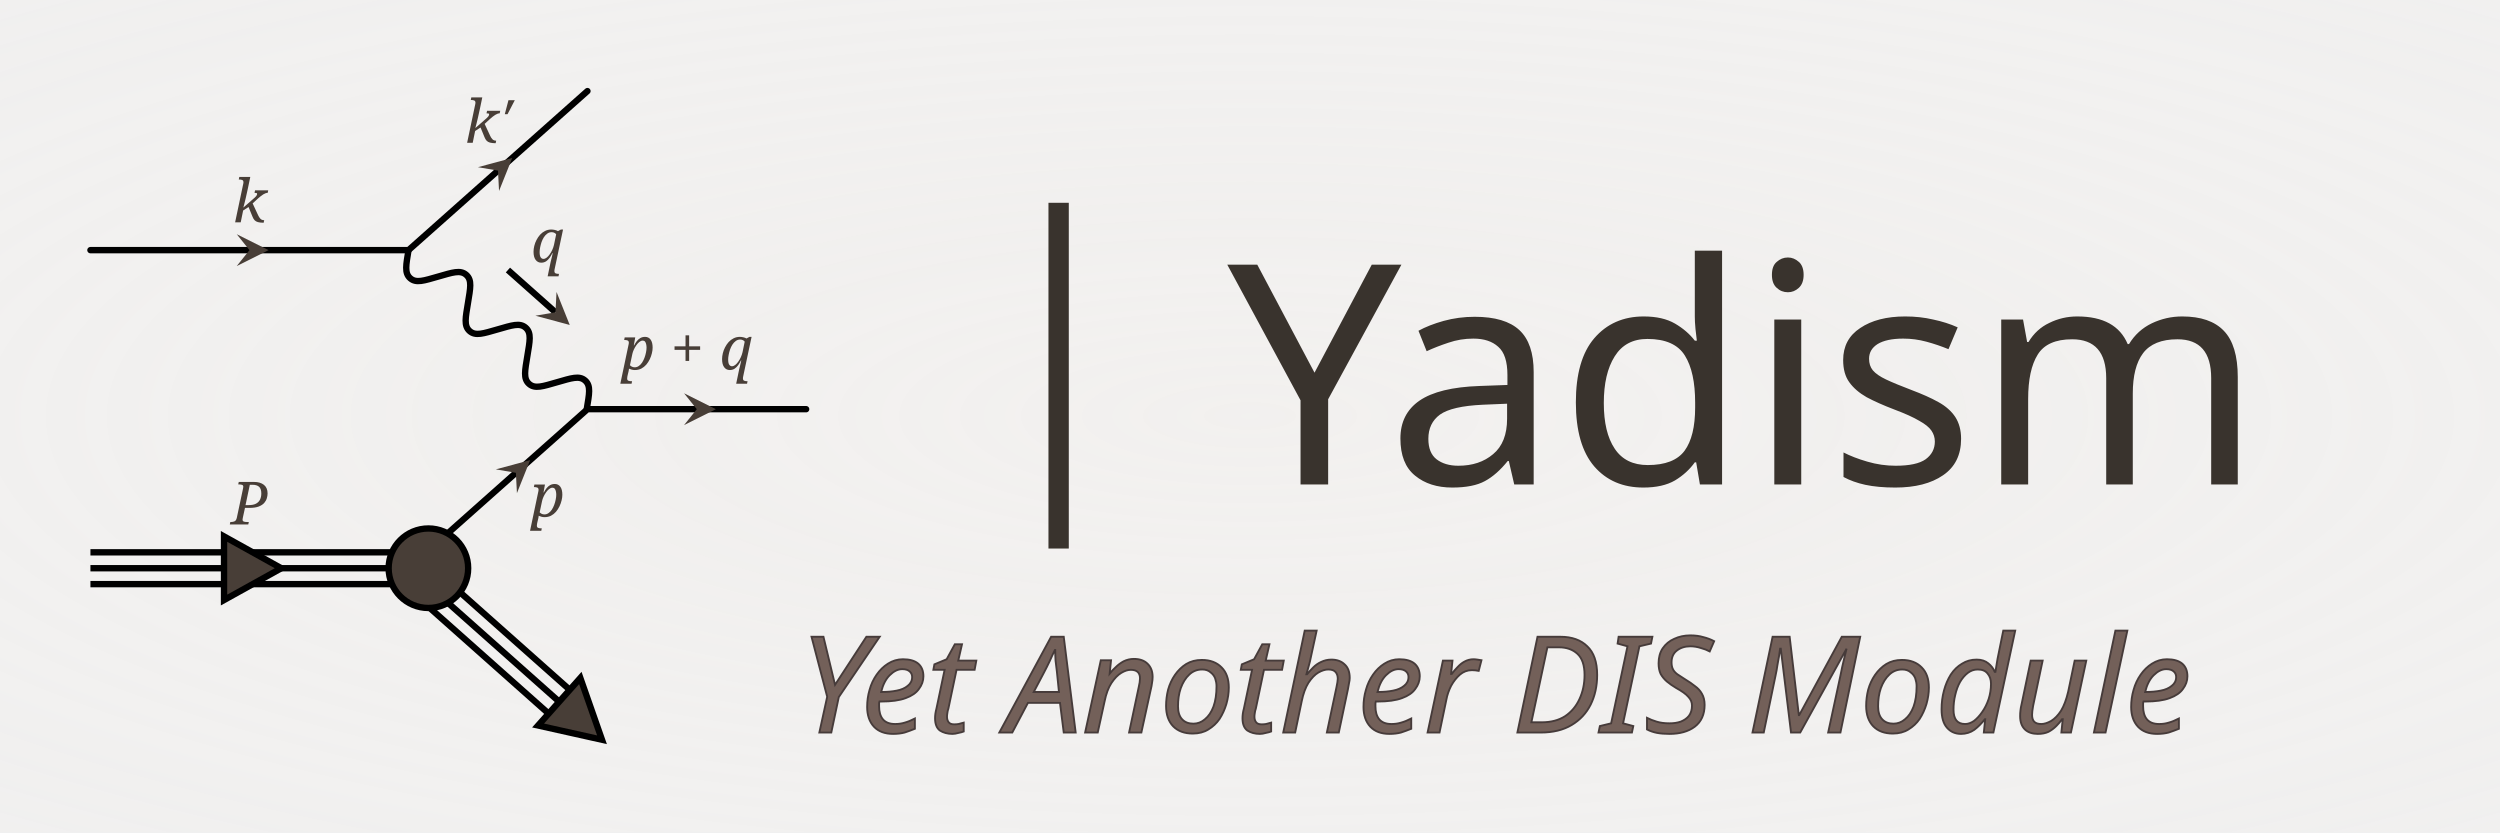
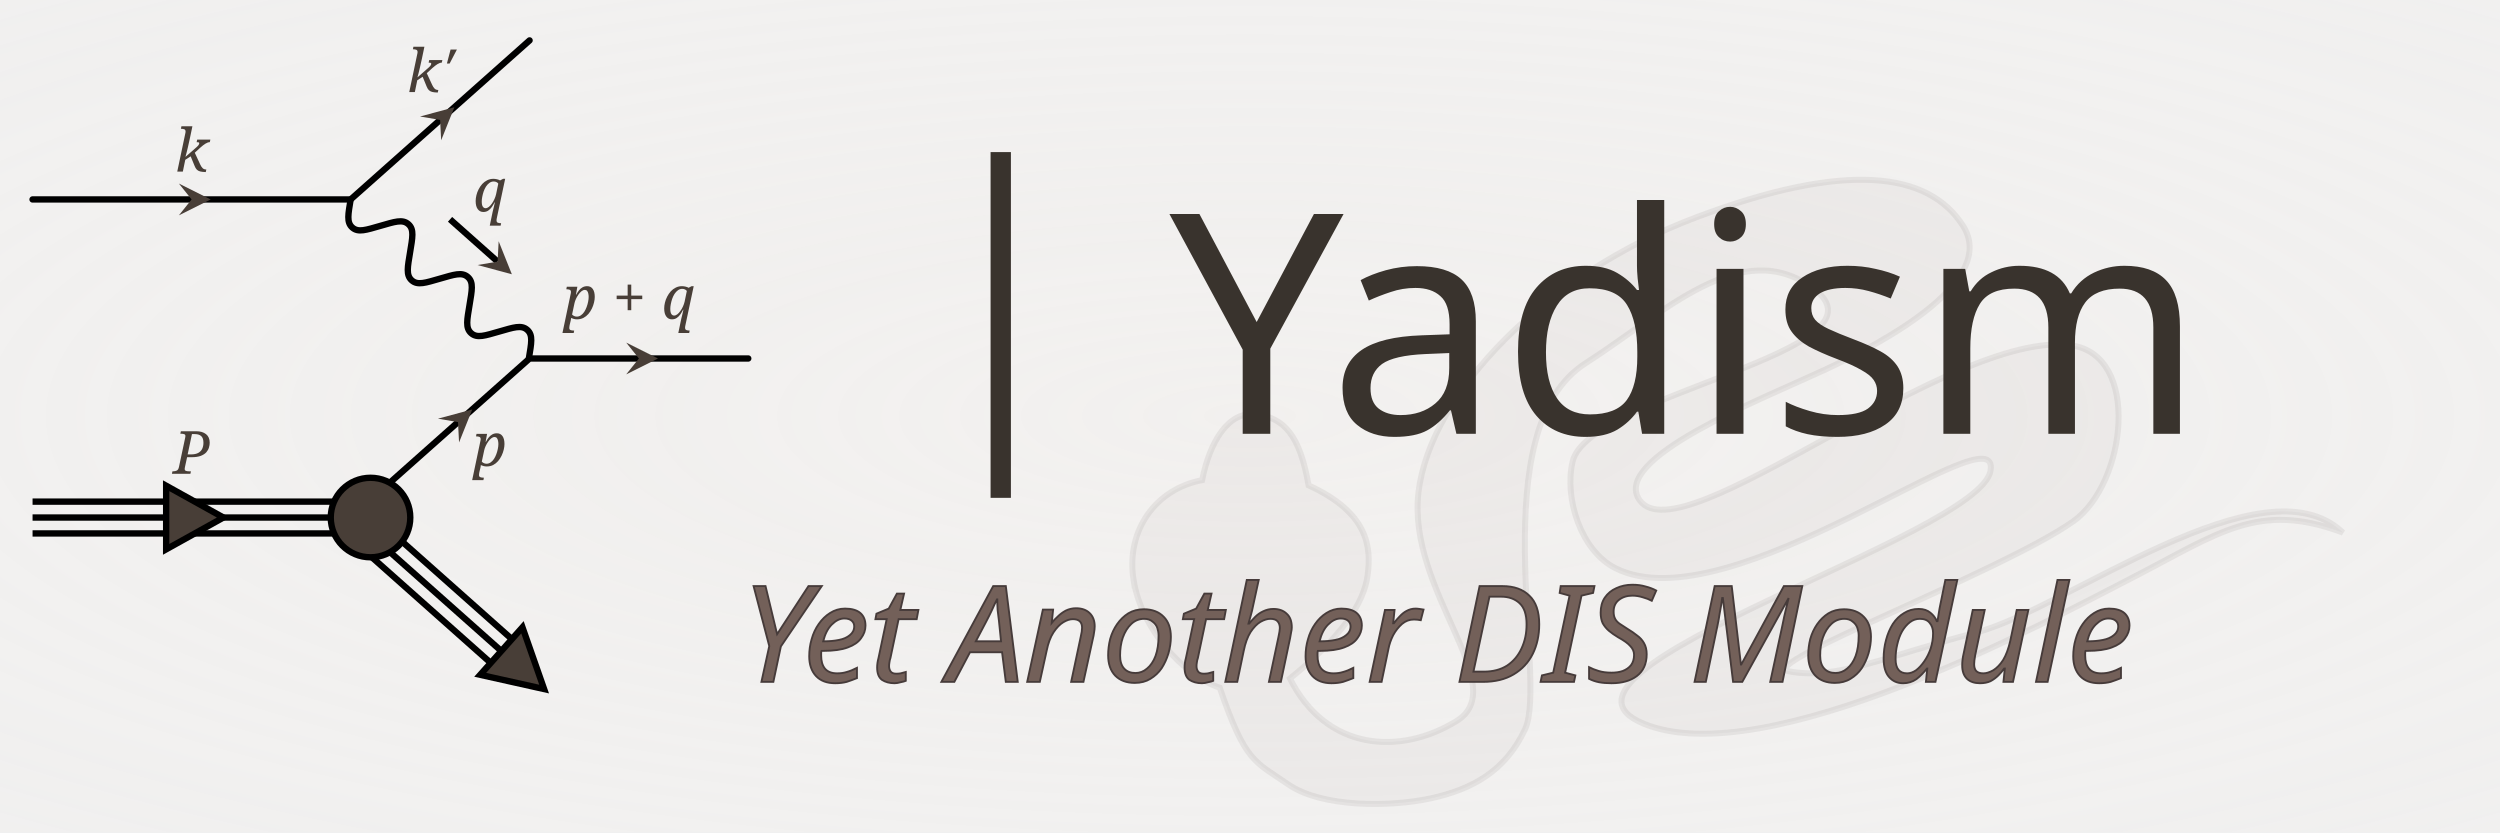
- <svg xmlns="http://www.w3.org/2000/svg" xmlns:xlink="http://www.w3.org/1999/xlink" width="114.606mm" height="38.142mm" viewBox="0 0 114.606 38.142" version="1.1" id="svg8">
+ <svg xmlns="http://www.w3.org/2000/svg" xmlns:xlink="http://www.w3.org/1999/xlink" id="svg8" version="1.1" viewBox="0 0 114.606 38.142" height="38.142mm" width="114.606mm">
  <defs id="defs2">
    <linearGradient id="linearGradient1789">
-       <stop style="stop-color:#fbf2ea;stop-opacity:0.201" offset="0" id="stop1785" />
-       <stop style="stop-color:#fbf2ea;stop-opacity:0.082" offset="1" id="stop1787" />
+       <stop id="stop1785" offset="0" style="stop-color:#fbf2ea;stop-opacity:0.201" />
+       <stop id="stop1787" offset="1" style="stop-color:#fbf2ea;stop-opacity:0.082" />
    </linearGradient>
-     <rect x="53.445" y="39.968" width="139.552" height="82.986" id="rect1709" />
-     <radialGradient xlink:href="#linearGradient1789" id="radialGradient1791" cx="121.98" cy="77.42" fx="121.98" fy="77.42" r="57.348" gradientTransform="matrix(1.47862,0,0,0.4459146,-58.3821,42.89708)" gradientUnits="userSpaceOnUse" />
+     <rect id="rect1709" height="82.986" width="139.552" y="39.968" x="53.445" />
+     <radialGradient gradientUnits="userSpaceOnUse" gradientTransform="matrix(1.47862,0,0,0.4459146,-55.55465,45.39523)" r="57.348" fy="77.42" fx="121.98" cy="77.42" cx="121.98" id="radialGradient1791" xlink:href="#linearGradient1789" />
  </defs>
-   <g id="layer1" transform="translate(-64.67703,-58.34864)">
-     <rect style="fill:url(#radialGradient1791);fill-opacity:1;stroke:none;stroke-width:0.09;stroke-miterlimit:4;stroke-dasharray:none;stroke-opacity:1" id="rect1783" width="114.606" height="38.142" x="64.677" y="58.349" />
-     <text xml:space="preserve" style="font-style:normal;font-weight:normal;font-size:6.139px;line-height:1.25;font-family:sans-serif;fill:#736059;fill-opacity:1;stroke:#463b3a;stroke-width:0.087;stroke-miterlimit:4;stroke-dasharray:none;stroke-opacity:1" x="101.315" y="91.929" id="text16">
-       <tspan id="tspan14" x="101.315" y="91.929" style="font-style:italic;font-variant:normal;font-weight:300;font-stretch:normal;font-size:6.139px;font-family:'Operator Mono';-inkscape-font-specification:'Operator Mono Light Italic';fill:#736059;fill-opacity:1;stroke:#463b3a;stroke-width:0.087;stroke-miterlimit:4;stroke-dasharray:none;stroke-opacity:1">Yet Another DIS Module</tspan>
+   <g transform="translate(-67.50449,-60.84679)" id="layer1">
+     <rect y="60.847" x="67.504" height="38.142" width="114.606" id="rect1783" style="fill:url(#radialGradient1791);fill-opacity:1;stroke:none;stroke-width:0.09;stroke-miterlimit:4;stroke-dasharray:none;stroke-opacity:1" />
+     <path id="path925" d="m 119.469,87.425 c 0.36,2.281 2.302,4.388 3.952,4.95 1.185,3.458 1.605,3.366 3.143,4.432 1.538,1.065 4.671,1.045 6.536,0.637 1.864,-0.408 3.414,-1.226 4.321,-3.178 1.064,-2.291 -2.02,-13.711 2.781,-16.775 3.546,-2.263 7.131,-5.9 10.455,-3.404 3.8,2.853 -10.356,4.849 -11.062,7.921 -0.393,1.71 0.396,4.094 1.963,4.885 5.285,2.668 17.744,-7.451 17.194,-4.456 -0.55,2.995 -21.785,9.188 -15.879,11.593 5.596,2.279 18.421,-4.659 22.391,-6.705 3.97,-2.046 5.779,-3.514 9.647,-2.061 -3.653,-3.496 -12.659,3.495 -16.821,4.581 -4.162,1.087 -6.385,2.203 -8.593,1.773 -1.56,-0.304 9.783,-4.566 13.052,-6.873 2.432,-1.717 3.135,-7.649 -0.122,-8.072 -5.54,-0.72 -17.844,9.766 -19.754,7.109 -1.37,-1.905 5.519,-4.608 8.464,-5.972 2.945,-1.364 7.941,-4.136 6.358,-6.611 -1.583,-2.475 -5.332,-2.985 -12.223,-0.393 -6.891,2.592 -12.195,8.064 -12.74,12.597 -0.545,4.533 4.328,8.906 1.743,10.498 -2.586,1.593 -5.965,1.374 -7.636,-1.948 2.349,-1.893 3.385,-3.436 3.559,-4.724 0.174,-1.289 0.057,-2.866 -2.705,-4.133 -0.398,-2.286 -1.111,-3.091 -2.401,-3.258 -1.29,-0.167 -2.134,1.283 -2.48,3.02 -2.111,0.399 -3.504,2.288 -3.144,4.569 z" style="fill:#736059;fill-opacity:0.05;stroke:#463b3a;stroke-width:0.275;stroke-linecap:butt;stroke-linejoin:miter;stroke-miterlimit:4;stroke-dasharray:none;stroke-opacity:0.08" />
+     <text id="text16" y="92.104" x="101.49" style="font-style:normal;font-weight:normal;font-size:6.139px;line-height:1.25;font-family:sans-serif;fill:#736059;fill-opacity:1;stroke:#463b3a;stroke-width:0.087;stroke-miterlimit:4;stroke-dasharray:none;stroke-opacity:1" xml:space="preserve">
+       <tspan style="font-style:italic;font-variant:normal;font-weight:300;font-stretch:normal;font-size:6.139px;font-family:'Operator Mono';-inkscape-font-specification:'Operator Mono Light Italic';fill:#736059;fill-opacity:1;stroke:#463b3a;stroke-width:0.087;stroke-miterlimit:4;stroke-dasharray:none;stroke-opacity:1" y="92.104" x="101.49" id="tspan14">Yet Another DIS Module</tspan>
    </text>
-     <text xml:space="preserve" style="font-style:normal;font-variant:normal;font-weight:normal;font-stretch:normal;font-size:14.111px;line-height:1.25;font-family:'Operator Mono';-inkscape-font-specification:'Operator Mono';fill:#39332d;fill-opacity:1;stroke:none;stroke-width:0.265" x="120.938" y="80.558" id="text12">
-       <tspan id="tspan10" x="120.938" y="80.558" style="font-style:normal;font-variant:normal;font-weight:normal;font-stretch:normal;font-size:14.111px;font-family:'Operator Mono';-inkscape-font-specification:'Operator Mono';fill:#39332d;fill-opacity:1;stroke-width:0.265">Yadism</tspan>
+     <text id="text12" y="80.732" x="121.112" style="font-style:normal;font-variant:normal;font-weight:normal;font-stretch:normal;font-size:14.111px;line-height:1.25;font-family:'Operator Mono';-inkscape-font-specification:'Operator Mono';fill:#39332d;fill-opacity:1;stroke:none;stroke-width:0.265" xml:space="preserve">
+       <tspan style="font-style:normal;font-variant:normal;font-weight:normal;font-stretch:normal;font-size:14.111px;font-family:'Operator Mono';-inkscape-font-specification:'Operator Mono';fill:#39332d;fill-opacity:1;stroke-width:0.265" y="80.732" x="121.112" id="tspan10">Yadism</tspan>
    </text>
-     <path style="fill:#6c5d53;stroke:#39332d;stroke-width:0.932;stroke-linecap:butt;stroke-linejoin:miter;stroke-miterlimit:4;stroke-dasharray:none;stroke-opacity:1" d="M 113.207,67.645 V 83.495" id="path18" />
-     <g style="fill:#483e37" id="g1642" transform="matrix(0.2866023,0,0,0.2866023,39.75694,25.52339)">
-       <g style="fill:#483e37" id="g1671" transform="matrix(0.6359837,0,0,0.6359837,100.899,128.5891)">
-         <g style="fill:#483e37" fill="none" stroke="#000000" stroke-linecap="round" stroke-width="1.6" id="g1559">
-           <path style="fill:#483e37" d="m 0.811,40.808 h 80 m 0,0 L 125.811,0.808 M 89.811,112.808 125.811,80.808 m 0,0 h 55" id="path1553" />
-           <g style="fill:#483e37" fill="#000000" stroke="none" stroke-width="0" id="g1557">
-             <path style="fill:#483e37" d="m 45.611,40.808 -8,-4 3.2,4 -3.2,4 z m 61.288,-23.189 -8.637,2.325 5.049,0.864 0.266,5.116 z m 4.5,76 -8.637,2.325 5.049,0.864 0.266,5.116 z m 46.712,-12.811 -8,-4 3.2,4 -3.2,4 z" id="path1555" />
+     <path id="path18" d="M 113.381,67.819 V 83.669" style="fill:#6c5d53;stroke:#39332d;stroke-width:0.932;stroke-linecap:butt;stroke-linejoin:miter;stroke-miterlimit:4;stroke-dasharray:none;stroke-opacity:1" />
+     <g transform="matrix(0.2866023,0,0,0.2866023,39.93119,25.69763)" id="g1642" style="fill:#483e37">
+       <g transform="matrix(0.6359837,0,0,0.6359837,100.899,128.5891)" id="g1671" style="fill:#483e37">
+         <g id="g1559" stroke-width="1.6" stroke-linecap="round" stroke="#000000" fill="none" style="fill:#483e37">
+           <path id="path1553" d="m 0.811,40.808 h 80 m 0,0 L 125.811,0.808 M 89.811,112.808 125.811,80.808 m 0,0 h 55" style="fill:#483e37" />
+           <g id="g1557" stroke-width="0" stroke="none" fill="#000000" style="fill:#483e37">
+             <path id="path1555" d="m 45.611,40.808 -8,-4 3.2,4 -3.2,4 z m 61.288,-23.189 -8.637,2.325 5.049,0.864 0.266,5.116 z m 4.5,76 -8.637,2.325 5.049,0.864 0.266,5.116 z m 46.712,-12.811 -8,-4 3.2,4 -3.2,4 z" style="fill:#483e37" />
          </g>
        </g>
-         <path style="fill:none" fill="none" stroke="#000000" stroke-linecap="round" stroke-width="1.6" d="m 80.811,40.808 c -0.593,3.677 -1.08,5.73 0.415,7.059 1.495,1.329 3.477,0.604 7.059,-0.415 3.582,-1.02 5.564,-1.744 7.059,-0.415 1.495,1.329 1.008,3.382 0.415,7.059 -0.593,3.677 -1.08,5.73 0.415,7.059 1.495,1.329 3.477,0.604 7.059,-0.415 3.582,-1.02 5.564,-1.744 7.059,-0.415 1.495,1.329 1.008,3.382 0.415,7.059 -0.593,3.677 -1.08,5.73 0.415,7.059 1.495,1.329 3.477,0.604 7.059,-0.415 3.582,-1.02 5.564,-1.744 7.059,-0.415 1.495,1.329 1.008,3.382 0.415,7.059" id="path1561" />
-         <g style="fill:#483e37" fill="none" stroke="#000000" stroke-width="1.6" transform="translate(-9.188606,-9.192403)" id="g1579">
-           <path style="fill:#483e37" d="m 10,130 h 80 m -80,4 h 80 m -80,-8 h 80" id="path1563" />
-           <path style="fill:#483e37" fill="#ffffff" d="m 43.6,122 v 16 L 58,130 Z" id="path1565" />
-           <path style="fill:#483e37" d="m 98,137 29.896,26.575 m -32.554,-23.585 29.896,26.575 m -24.581,-32.554 29.896,26.575" id="path1567" />
-           <path style="fill:#483e37" fill="#ffffff" d="m 133.211,157.596 -10.63,11.958 16.078,3.588 z" id="path1569" />
-           <circle style="fill:#483e37" cy="0" cx="10" r="10" fill="#c0c0c0" transform="translate(85,130)" id="circle1571" />
-           <g style="fill:#483e37" id="g1577">
-             <path style="fill:#483e37" d="m 115,55 11.958,10.63" id="path1573" />
-             <path style="fill:#483e37" fill="#000000" stroke="none" d="m 130.546,68.819 -3.322,-8.305 -0.266,5.116 -5.049,0.864 z" id="path1575" />
+         <path id="path1561" d="m 80.811,40.808 c -0.593,3.677 -1.08,5.73 0.415,7.059 1.495,1.329 3.477,0.604 7.059,-0.415 3.582,-1.02 5.564,-1.744 7.059,-0.415 1.495,1.329 1.008,3.382 0.415,7.059 -0.593,3.677 -1.08,5.73 0.415,7.059 1.495,1.329 3.477,0.604 7.059,-0.415 3.582,-1.02 5.564,-1.744 7.059,-0.415 1.495,1.329 1.008,3.382 0.415,7.059 -0.593,3.677 -1.08,5.73 0.415,7.059 1.495,1.329 3.477,0.604 7.059,-0.415 3.582,-1.02 5.564,-1.744 7.059,-0.415 1.495,1.329 1.008,3.382 0.415,7.059" stroke-width="1.6" stroke-linecap="round" stroke="#000000" fill="none" style="fill:none" />
+         <g id="g1579" transform="translate(-9.188606,-9.192403)" stroke-width="1.6" stroke="#000000" fill="none" style="fill:#483e37">
+           <path id="path1563" d="m 10,130 h 80 m -80,4 h 80 m -80,-8 h 80" style="fill:#483e37" />
+           <path id="path1565" d="m 43.6,122 v 16 L 58,130 Z" fill="#ffffff" style="fill:#483e37" />
+           <path id="path1567" d="m 98,137 29.896,26.575 m -32.554,-23.585 29.896,26.575 m -24.581,-32.554 29.896,26.575" style="fill:#483e37" />
+           <path id="path1569" d="m 133.211,157.596 -10.63,11.958 16.078,3.588 z" fill="#ffffff" style="fill:#483e37" />
+           <circle id="circle1571" transform="translate(85,130)" fill="#c0c0c0" r="10" cx="10" cy="0" style="fill:#483e37" />
+           <g id="g1577" style="fill:#483e37">
+             <path id="path1573" d="m 115,55 11.958,10.63" style="fill:#483e37" />
+             <path id="path1575" d="m 130.546,68.819 -3.322,-8.305 -0.266,5.116 -5.049,0.864 z" stroke="none" fill="#000000" style="fill:#483e37" />
          </g>
        </g>
-         <g style="fill:#483e37" stroke="#000000" stroke-width="0" font-family="Georgia" font-size="15px" font-style="italic" text-anchor="middle" id="g1605">
-           <text style="fill:#483e37" x="50" y="43" transform="translate(-9.188606,-9.192403)" id="text1583">
-             <tspan style="fill:#483e37" id="tspan1581">k</tspan>
+         <g id="g1605" text-anchor="middle" font-style="italic" font-size="15px" font-family="Georgia" stroke-width="0" stroke="#000000" style="fill:#483e37">
+           <text id="text1583" transform="translate(-9.188606,-9.192403)" y="43" x="50" style="fill:#483e37">
+             <tspan id="tspan1581" style="fill:#483e37">k</tspan>
          </text>
-           <text style="fill:#483e37" x="110" y="23" transform="translate(-9.188606,-9.192403)" id="text1587">
-             <tspan style="fill:#483e37" id="tspan1585">k′</tspan>
+           <text id="text1587" transform="translate(-9.188606,-9.192403)" y="23" x="110" style="fill:#483e37">
+             <tspan id="tspan1585" style="fill:#483e37">k′</tspan>
          </text>
-           <text style="fill:#483e37" x="125" y="53" transform="translate(-9.188606,-9.192403)" id="text1591">
-             <tspan style="fill:#483e37" id="tspan1589">q</tspan>
+           <text id="text1591" transform="translate(-9.188606,-9.192403)" y="53" x="125" style="fill:#483e37">
+             <tspan id="tspan1589" style="fill:#483e37">q</tspan>
          </text>
-           <text style="fill:#483e37" x="160" y="80" transform="translate(-9.188606,-9.192403)" id="text1595">
-             <tspan style="fill:#483e37" id="tspan1593">p + q</tspan>
+           <text id="text1595" transform="translate(-9.188606,-9.192403)" y="80" x="160" style="fill:#483e37">
+             <tspan id="tspan1593" style="fill:#483e37">p + q</tspan>
          </text>
-           <text style="fill:#483e37" x="125" y="117" transform="translate(-9.188606,-9.192403)" id="text1599">
-             <tspan style="fill:#483e37" id="tspan1597">p</tspan>
+           <text id="text1599" transform="translate(-9.188606,-9.192403)" y="117" x="125" style="fill:#483e37">
+             <tspan id="tspan1597" style="fill:#483e37">p</tspan>
          </text>
-           <text style="fill:#483e37" x="50" y="119" transform="translate(-9.188606,-9.192403)" id="text1603">
-             <tspan style="fill:#483e37" id="tspan1601">P</tspan>
+           <text id="text1603" transform="translate(-9.188606,-9.192403)" y="119" x="50" style="fill:#483e37">
+             <tspan id="tspan1601" style="fill:#483e37">P</tspan>
          </text>
        </g>
      </g>
    </g>
-     <text xml:space="preserve" id="text1707" style="font-style:normal;font-weight:normal;font-size:10.583px;line-height:1.25;font-family:sans-serif;white-space:pre;shape-inside:url(#rect1709);fill:#000000;fill-opacity:1;stroke:none;" />
+     <text style="font-style:normal;font-weight:normal;font-size:10.583px;line-height:1.25;font-family:sans-serif;white-space:pre;shape-inside:url(#rect1709);fill:#000000;fill-opacity:1;stroke:none;" id="text1707" xml:space="preserve" />
  </g>
</svg>
